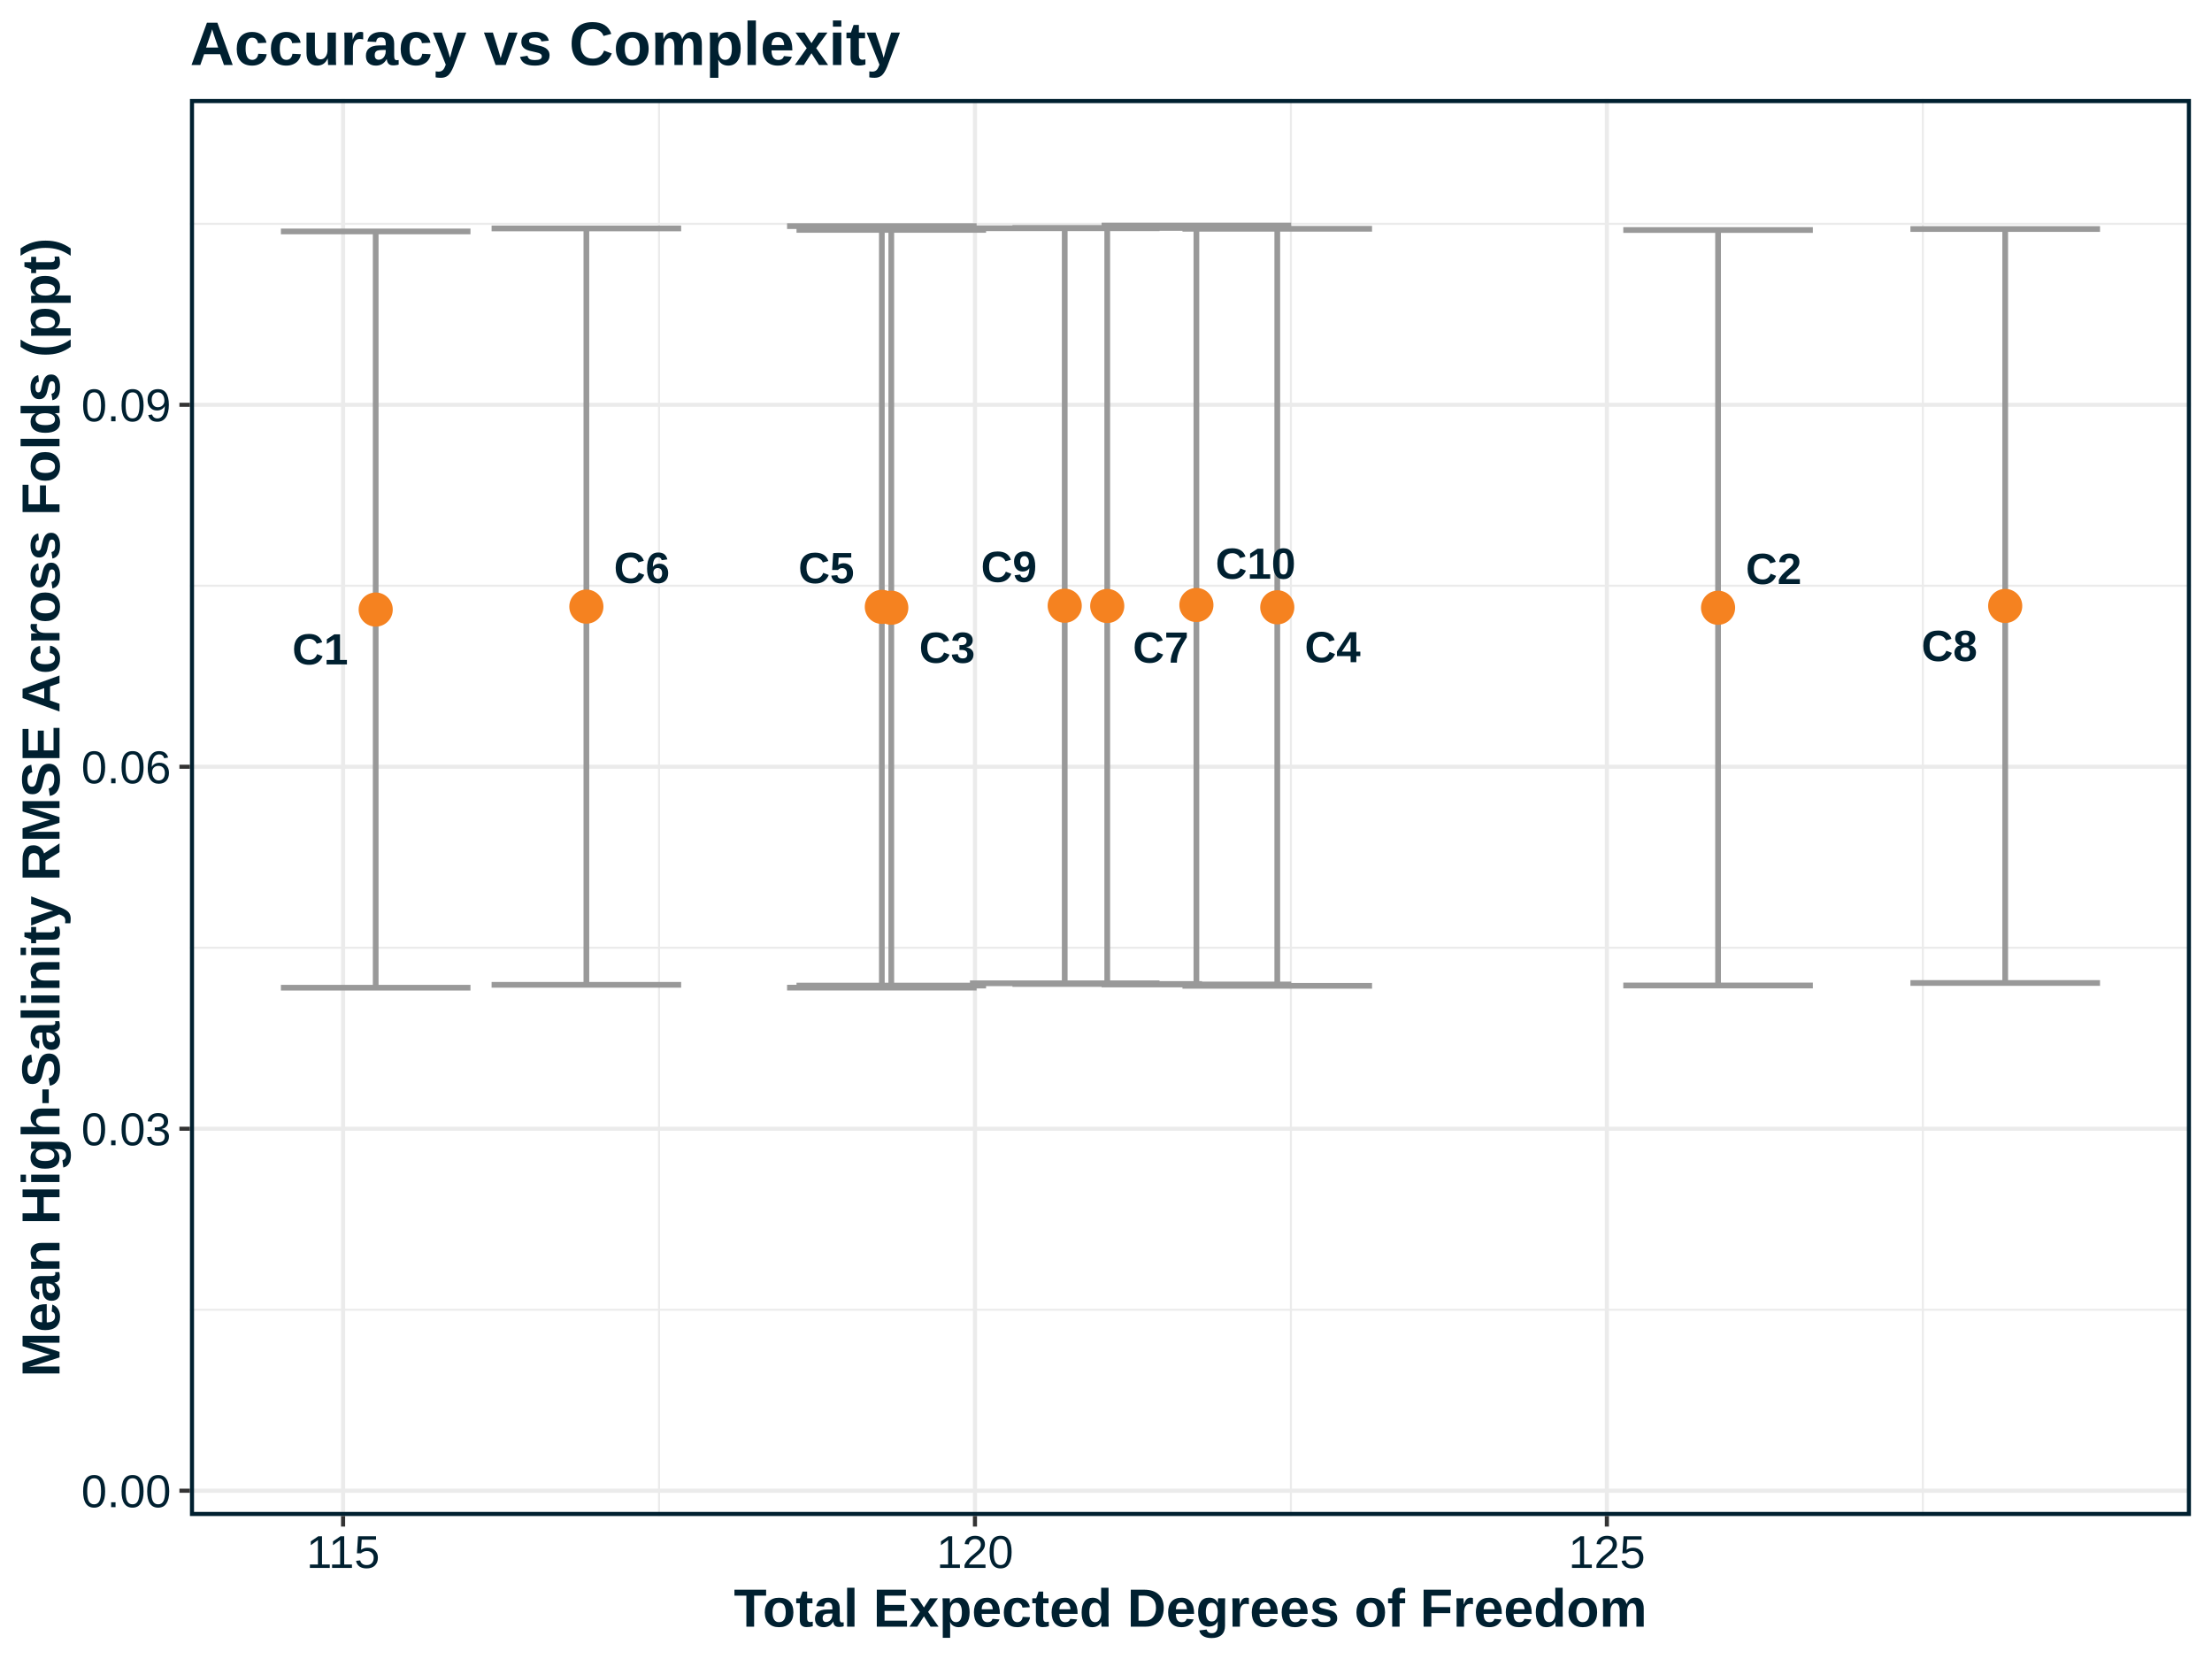
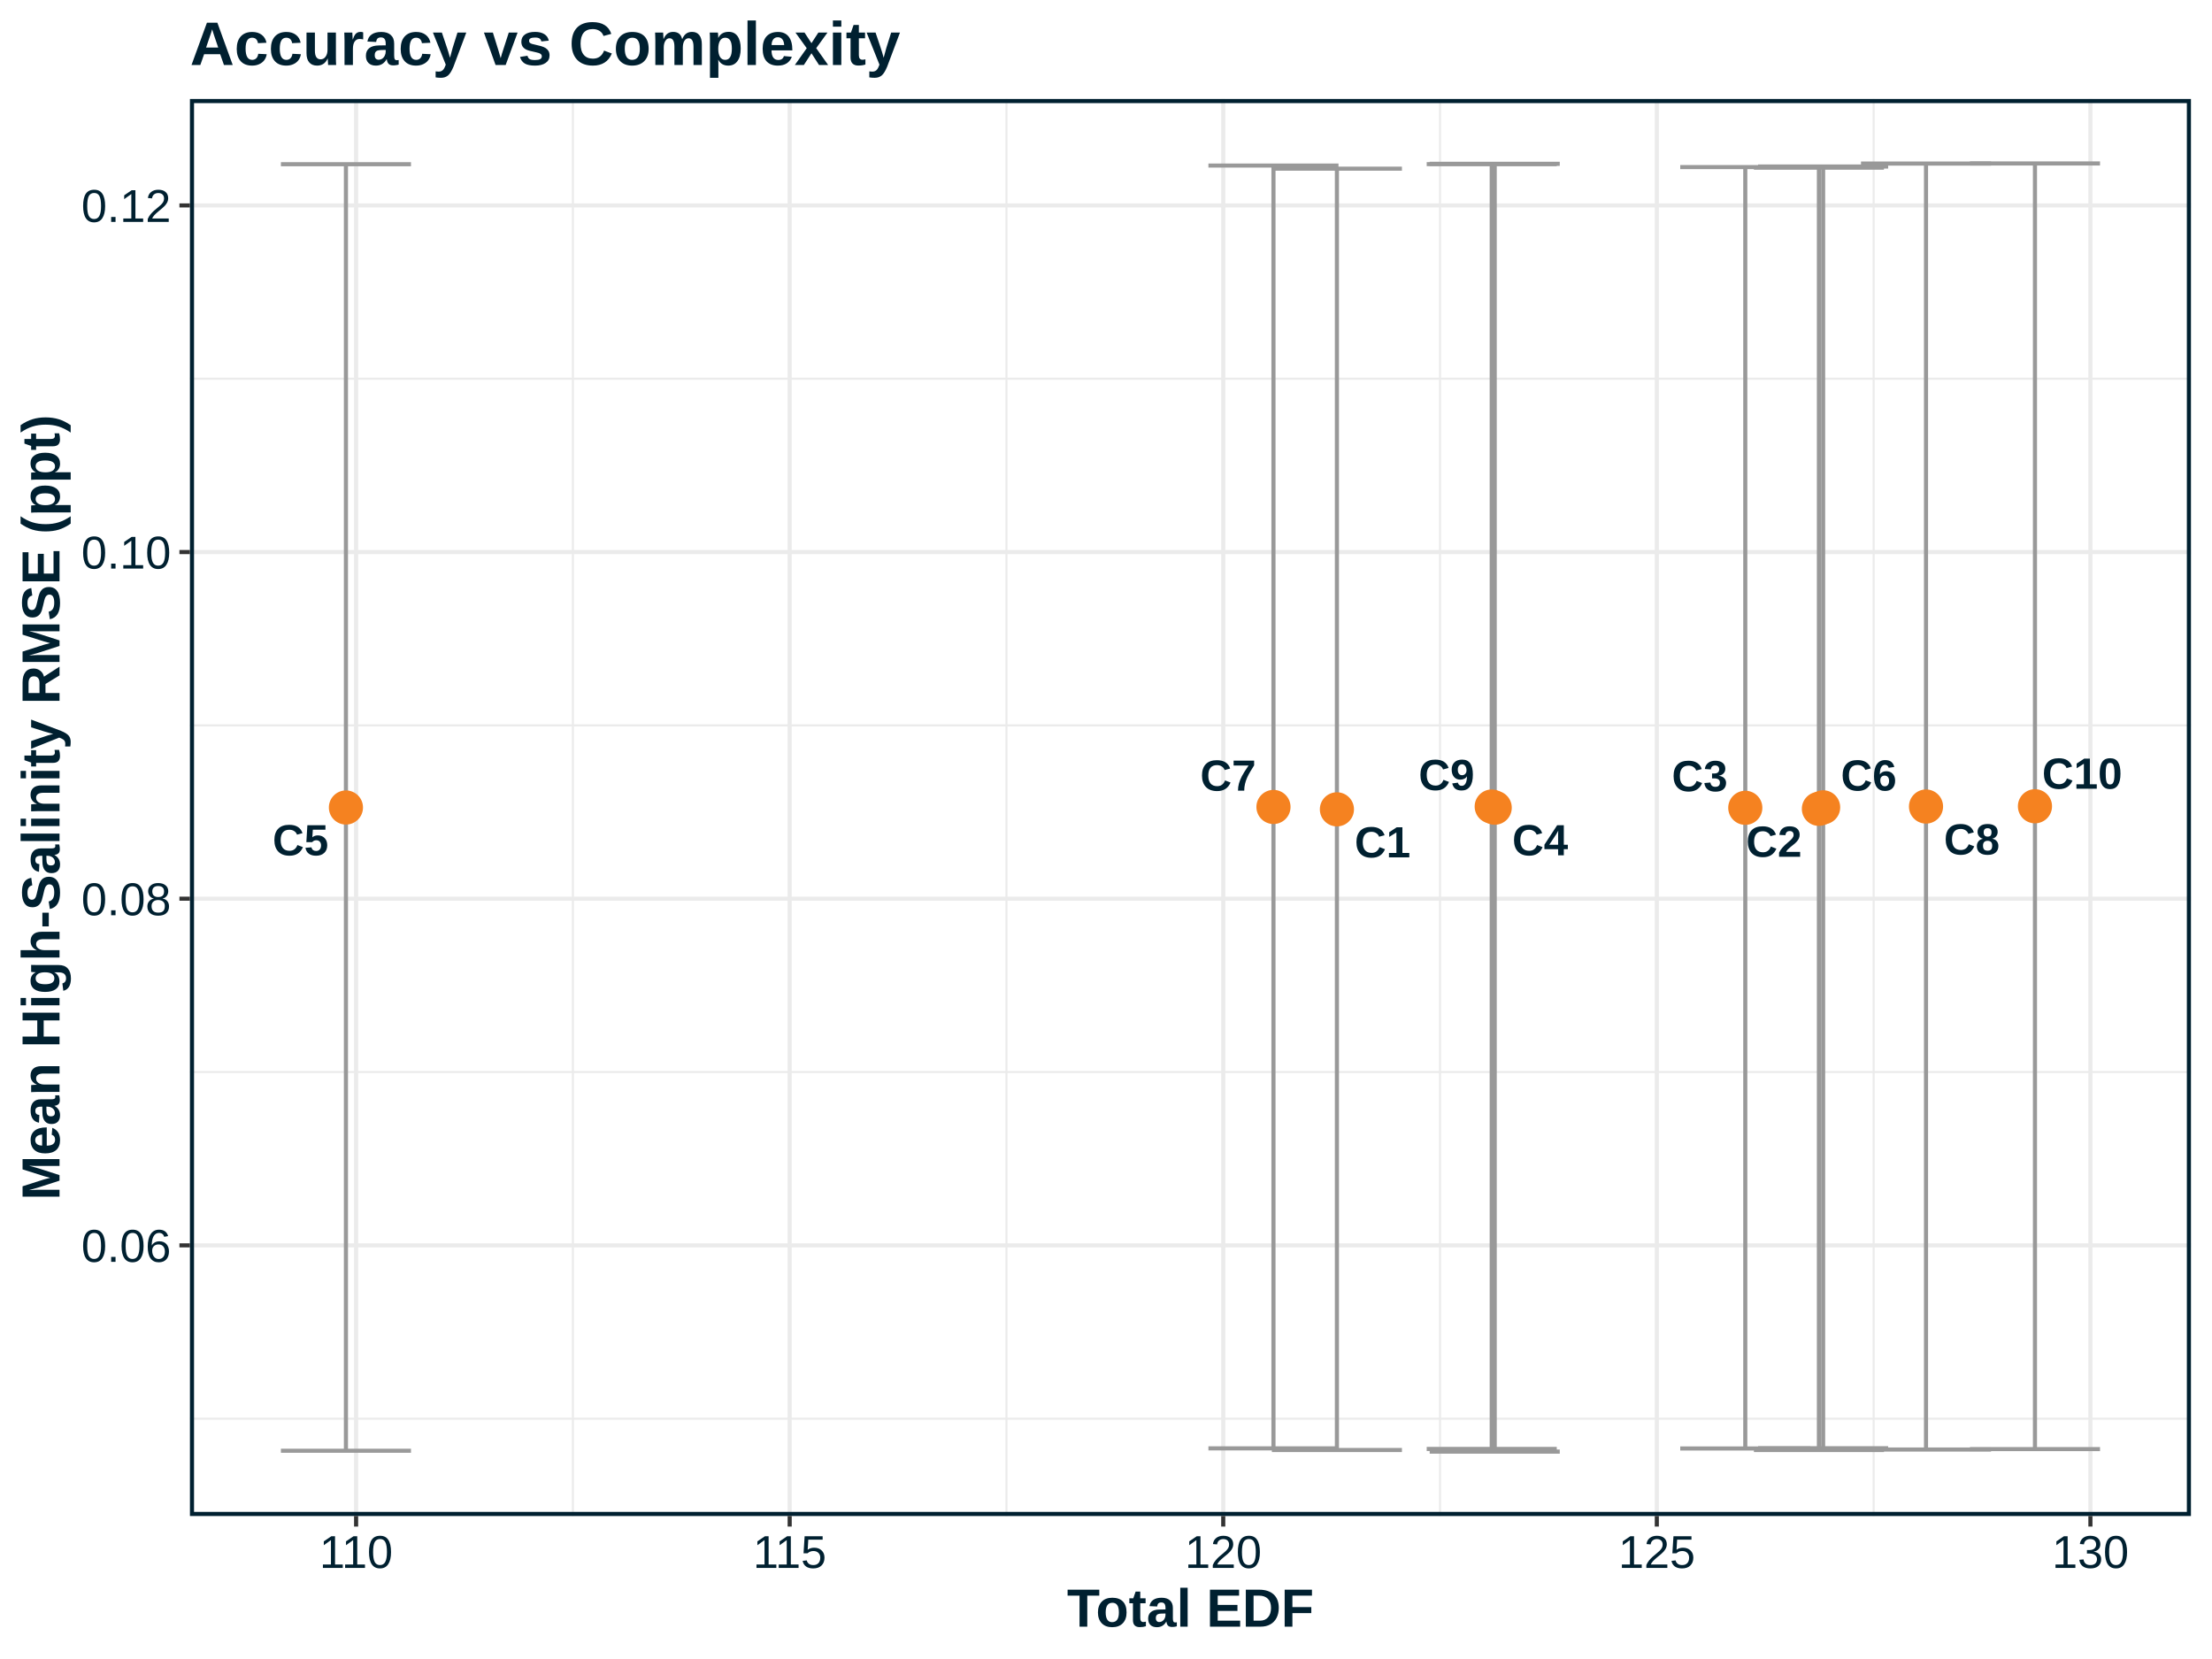
<svg xmlns="http://www.w3.org/2000/svg" width="576.00pt" height="432.00pt" viewBox="0 0 576.00 432.00">
  <g class="svglite">
    <defs>
      <style type="text/css">
    .svglite line, .svglite polyline, .svglite polygon, .svglite path, .svglite rect, .svglite circle {
      fill: none;
      stroke: #000000;
      stroke-linecap: round;
      stroke-linejoin: round;
      stroke-miterlimit: 10.00;
    }
    .svglite text {
      white-space: pre;
    }
    .svglite g.glyphgroup path {
      fill: inherit;
      stroke: none;
    }
  </style>
    </defs>
    <rect width="100%" height="100%" style="stroke: none; fill: #FFFFFF;" />
    <defs>
      <clipPath id="cpMC4wMHw1NzYuMDB8MC4wMHw0MzIuMDA=">
        <rect x="0.00" y="0.00" width="576.00" height="432.00" />
      </clipPath>
    </defs>
    <g clip-path="url(#cpMC4wMHw1NzYuMDB8MC4wMHw0MzIuMDA=)">
      <rect x="0.00" y="0.00" width="576.00" height="432.00" style="stroke-width: 1.07; stroke: #FFFFFF; fill: #FFFFFF;" />
    </g>
    <defs>
      <clipPath id="cpNDkuNDZ8NTcwLjUyfDI1Ljc4fDM5NC43Nw==">
        <rect x="49.46" y="25.78" width="521.06" height="368.98" />
      </clipPath>
    </defs>
    <g clip-path="url(#cpNDkuNDZ8NTcwLjUyfDI1Ljc4fDM5NC43Nw==)">
      <rect x="49.46" y="25.78" width="521.06" height="368.98" style="stroke-width: 1.07; stroke: none; fill: #FFFFFF;" />
-       <polyline points="49.46,341.05 570.52,341.05 " style="stroke-width: 0.53; stroke: #EBEBEB; stroke-linecap: butt;" />
-       <polyline points="49.46,246.79 570.52,246.79 " style="stroke-width: 0.53; stroke: #EBEBEB; stroke-linecap: butt;" />
-       <polyline points="49.46,152.53 570.52,152.53 " style="stroke-width: 0.53; stroke: #EBEBEB; stroke-linecap: butt;" />
-       <polyline points="49.46,58.28 570.52,58.28 " style="stroke-width: 0.53; stroke: #EBEBEB; stroke-linecap: butt;" />
-       <polyline points="171.61,394.77 171.61,25.78 " style="stroke-width: 0.53; stroke: #EBEBEB; stroke-linecap: butt;" />
-       <polyline points="336.15,394.77 336.15,25.78 " style="stroke-width: 0.53; stroke: #EBEBEB; stroke-linecap: butt;" />
-       <polyline points="500.70,394.77 500.70,25.78 " style="stroke-width: 0.53; stroke: #EBEBEB; stroke-linecap: butt;" />
-       <polyline points="49.46,388.18 570.52,388.18 " style="stroke-width: 1.07; stroke: #EBEBEB; stroke-linecap: butt;" />
-       <polyline points="49.46,293.92 570.52,293.92 " style="stroke-width: 1.07; stroke: #EBEBEB; stroke-linecap: butt;" />
-       <polyline points="49.46,199.66 570.52,199.66 " style="stroke-width: 1.07; stroke: #EBEBEB; stroke-linecap: butt;" />
-       <polyline points="49.46,105.41 570.52,105.41 " style="stroke-width: 1.07; stroke: #EBEBEB; stroke-linecap: butt;" />
-       <polyline points="89.34,394.77 89.34,25.78 " style="stroke-width: 1.07; stroke: #EBEBEB; stroke-linecap: butt;" />
-       <polyline points="253.88,394.77 253.88,25.78 " style="stroke-width: 1.07; stroke: #EBEBEB; stroke-linecap: butt;" />
-       <polyline points="418.43,394.77 418.43,25.78 " style="stroke-width: 1.07; stroke: #EBEBEB; stroke-linecap: butt;" />
-       <polyline points="73.15,60.27 122.51,60.27 " style="stroke-width: 1.49; stroke: #999999; stroke-linecap: butt;" />
-       <polyline points="97.83,60.27 97.83,257.20 " style="stroke-width: 1.49; stroke: #999999; stroke-linecap: butt;" />
-       <polyline points="73.15,257.20 122.51,257.20 " style="stroke-width: 1.49; stroke: #999999; stroke-linecap: butt;" />
-       <polyline points="422.70,59.90 472.06,59.90 " style="stroke-width: 1.49; stroke: #999999; stroke-linecap: butt;" />
-       <polyline points="447.38,59.90 447.38,256.62 " style="stroke-width: 1.49; stroke: #999999; stroke-linecap: butt;" />
-       <polyline points="422.70,256.62 472.06,256.62 " style="stroke-width: 1.49; stroke: #999999; stroke-linecap: butt;" />
-       <polyline points="207.41,59.86 256.77,59.86 " style="stroke-width: 1.49; stroke: #999999; stroke-linecap: butt;" />
-       <polyline points="232.09,59.86 232.09,256.64 " style="stroke-width: 1.49; stroke: #999999; stroke-linecap: butt;" />
-       <polyline points="207.41,256.64 256.77,256.64 " style="stroke-width: 1.49; stroke: #999999; stroke-linecap: butt;" />
-       <polyline points="307.91,59.57 357.28,59.57 " style="stroke-width: 1.49; stroke: #999999; stroke-linecap: butt;" />
-       <polyline points="332.60,59.57 332.60,256.70 " style="stroke-width: 1.49; stroke: #999999; stroke-linecap: butt;" />
-       <polyline points="307.91,256.70 357.28,256.70 " style="stroke-width: 1.49; stroke: #999999; stroke-linecap: butt;" />
-       <polyline points="204.95,58.89 254.31,58.89 " style="stroke-width: 1.49; stroke: #999999; stroke-linecap: butt;" />
-       <polyline points="229.63,58.89 229.63,257.18 " style="stroke-width: 1.49; stroke: #999999; stroke-linecap: butt;" />
-       <polyline points="204.95,257.18 254.31,257.18 " style="stroke-width: 1.49; stroke: #999999; stroke-linecap: butt;" />
-       <polyline points="128.01,59.48 177.37,59.48 " style="stroke-width: 1.49; stroke: #999999; stroke-linecap: butt;" />
-       <polyline points="152.69,59.48 152.69,256.45 " style="stroke-width: 1.49; stroke: #999999; stroke-linecap: butt;" />
-       <polyline points="128.01,256.45 177.37,256.45 " style="stroke-width: 1.49; stroke: #999999; stroke-linecap: butt;" />
-       <polyline points="263.64,59.36 313.00,59.36 " style="stroke-width: 1.49; stroke: #999999; stroke-linecap: butt;" />
-       <polyline points="288.32,59.36 288.32,256.23 " style="stroke-width: 1.49; stroke: #999999; stroke-linecap: butt;" />
-       <polyline points="263.64,256.23 313.00,256.23 " style="stroke-width: 1.49; stroke: #999999; stroke-linecap: butt;" />
-       <polyline points="497.47,59.63 546.84,59.63 " style="stroke-width: 1.49; stroke: #999999; stroke-linecap: butt;" />
-       <polyline points="522.15,59.63 522.15,255.96 " style="stroke-width: 1.49; stroke: #999999; stroke-linecap: butt;" />
-       <polyline points="497.47,255.96 546.84,255.96 " style="stroke-width: 1.49; stroke: #999999; stroke-linecap: butt;" />
-       <polyline points="252.57,59.43 301.93,59.43 " style="stroke-width: 1.49; stroke: #999999; stroke-linecap: butt;" />
-       <polyline points="277.25,59.43 277.25,256.04 " style="stroke-width: 1.49; stroke: #999999; stroke-linecap: butt;" />
-       <polyline points="252.57,256.04 301.93,256.04 " style="stroke-width: 1.49; stroke: #999999; stroke-linecap: butt;" />
-       <polyline points="286.86,58.73 336.23,58.73 " style="stroke-width: 1.49; stroke: #999999; stroke-linecap: butt;" />
-       <polyline points="311.54,58.73 311.54,256.35 " style="stroke-width: 1.49; stroke: #999999; stroke-linecap: butt;" />
-       <polyline points="286.86,256.35 336.23,256.35 " style="stroke-width: 1.49; stroke: #999999; stroke-linecap: butt;" />
-       <circle cx="97.83" cy="158.73" r="4.09" style="stroke-width: 0.71; stroke: #F58220; fill: #F58220;" />
-       <circle cx="447.38" cy="158.26" r="4.09" style="stroke-width: 0.71; stroke: #F58220; fill: #F58220;" />
-       <circle cx="232.09" cy="158.25" r="4.09" style="stroke-width: 0.71; stroke: #F58220; fill: #F58220;" />
-       <circle cx="332.60" cy="158.14" r="4.09" style="stroke-width: 0.71; stroke: #F58220; fill: #F58220;" />
-       <circle cx="229.63" cy="158.03" r="4.09" style="stroke-width: 0.71; stroke: #F58220; fill: #F58220;" />
-       <circle cx="152.69" cy="157.96" r="4.09" style="stroke-width: 0.71; stroke: #F58220; fill: #F58220;" />
-       <circle cx="288.32" cy="157.80" r="4.09" style="stroke-width: 0.71; stroke: #F58220; fill: #F58220;" />
-       <circle cx="522.15" cy="157.79" r="4.09" style="stroke-width: 0.71; stroke: #F58220; fill: #F58220;" />
-       <circle cx="277.25" cy="157.73" r="4.09" style="stroke-width: 0.71; stroke: #F58220; fill: #F58220;" />
-       <circle cx="311.54" cy="157.54" r="4.09" style="stroke-width: 0.71; stroke: #F58220; fill: #F58220;" />
-       <text x="83.38" y="173.01" text-anchor="middle" style="font-size: 11.38px; font-weight: bold;fill: #002030; font-family: &quot;Arial&quot;;" textLength="14.55px" lengthAdjust="spacingAndGlyphs">C1</text>
-       <text x="461.87" y="152.07" text-anchor="middle" style="font-size: 11.38px; font-weight: bold;fill: #002030; font-family: &quot;Arial&quot;;" textLength="14.55px" lengthAdjust="spacingAndGlyphs">C2</text>
-       <text x="246.63" y="172.59" text-anchor="middle" style="font-size: 11.38px; font-weight: bold;fill: #002030; font-family: &quot;Arial&quot;;" textLength="14.55px" lengthAdjust="spacingAndGlyphs">C3</text>
-       <text x="347.02" y="172.44" text-anchor="middle" style="font-size: 11.38px; font-weight: bold;fill: #002030; font-family: &quot;Arial&quot;;" textLength="14.55px" lengthAdjust="spacingAndGlyphs">C4</text>
-       <text x="215.17" y="151.85" text-anchor="middle" style="font-size: 11.38px; font-weight: bold;fill: #002030; font-family: &quot;Arial&quot;;" textLength="14.55px" lengthAdjust="spacingAndGlyphs">C5</text>
-       <text x="167.13" y="151.81" text-anchor="middle" style="font-size: 11.38px; font-weight: bold;fill: #002030; font-family: &quot;Arial&quot;;" textLength="14.55px" lengthAdjust="spacingAndGlyphs">C6</text>
-       <text x="302.26" y="172.55" text-anchor="middle" style="font-size: 11.38px; font-weight: bold;fill: #002030; font-family: &quot;Arial&quot;;" textLength="14.55px" lengthAdjust="spacingAndGlyphs">C7</text>
-       <text x="507.63" y="172.13" text-anchor="middle" style="font-size: 11.38px; font-weight: bold;fill: #002030; font-family: &quot;Arial&quot;;" textLength="14.55px" lengthAdjust="spacingAndGlyphs">C8</text>
-       <text x="262.72" y="151.54" text-anchor="middle" style="font-size: 11.38px; font-weight: bold;fill: #002030; font-family: &quot;Arial&quot;;" textLength="14.55px" lengthAdjust="spacingAndGlyphs">C9</text>
-       <text x="326.96" y="150.70" text-anchor="middle" style="font-size: 11.38px; font-weight: bold;fill: #002030; font-family: &quot;Arial&quot;;" textLength="20.88px" lengthAdjust="spacingAndGlyphs">C10</text>
+       <polyline points="49.46,369.42 570.52,369.42 " style="stroke-width: 0.53; stroke: #EBEBEB; stroke-linecap: butt;" />
+       <polyline points="49.46,279.15 570.52,279.15 " style="stroke-width: 0.53; stroke: #EBEBEB; stroke-linecap: butt;" />
+       <polyline points="49.46,188.89 570.52,188.89 " style="stroke-width: 0.53; stroke: #EBEBEB; stroke-linecap: butt;" />
+       <polyline points="49.46,98.62 570.52,98.62 " style="stroke-width: 0.53; stroke: #EBEBEB; stroke-linecap: butt;" />
+       <polyline points="149.18,394.77 149.18,25.78 " style="stroke-width: 0.53; stroke: #EBEBEB; stroke-linecap: butt;" />
+       <polyline points="262.08,394.77 262.08,25.78 " style="stroke-width: 0.53; stroke: #EBEBEB; stroke-linecap: butt;" />
+       <polyline points="374.98,394.77 374.98,25.78 " style="stroke-width: 0.53; stroke: #EBEBEB; stroke-linecap: butt;" />
+       <polyline points="487.89,394.77 487.89,25.78 " style="stroke-width: 0.53; stroke: #EBEBEB; stroke-linecap: butt;" />
+       <polyline points="49.46,324.29 570.52,324.29 " style="stroke-width: 1.07; stroke: #EBEBEB; stroke-linecap: butt;" />
+       <polyline points="49.46,234.02 570.52,234.02 " style="stroke-width: 1.07; stroke: #EBEBEB; stroke-linecap: butt;" />
+       <polyline points="49.46,143.75 570.52,143.75 " style="stroke-width: 1.07; stroke: #EBEBEB; stroke-linecap: butt;" />
+       <polyline points="49.46,53.49 570.52,53.49 " style="stroke-width: 1.07; stroke: #EBEBEB; stroke-linecap: butt;" />
+       <polyline points="92.73,394.77 92.73,25.78 " style="stroke-width: 1.07; stroke: #EBEBEB; stroke-linecap: butt;" />
+       <polyline points="205.63,394.77 205.63,25.78 " style="stroke-width: 1.07; stroke: #EBEBEB; stroke-linecap: butt;" />
+       <polyline points="318.53,394.77 318.53,25.78 " style="stroke-width: 1.07; stroke: #EBEBEB; stroke-linecap: butt;" />
+       <polyline points="431.43,394.77 431.43,25.78 " style="stroke-width: 1.07; stroke: #EBEBEB; stroke-linecap: butt;" />
+       <polyline points="544.34,394.77 544.34,25.78 " style="stroke-width: 1.07; stroke: #EBEBEB; stroke-linecap: butt;" />
+       <polyline points="331.19,43.92 365.06,43.92 " style="stroke-width: 1.07; stroke: #999999; stroke-linecap: butt;" />
+       <polyline points="348.13,43.92 348.13,377.58 " style="stroke-width: 1.07; stroke: #999999; stroke-linecap: butt;" />
+       <polyline points="331.19,377.58 365.06,377.58 " style="stroke-width: 1.07; stroke: #999999; stroke-linecap: butt;" />
+       <polyline points="456.71,43.66 490.58,43.66 " style="stroke-width: 1.07; stroke: #999999; stroke-linecap: butt;" />
+       <polyline points="473.64,43.66 473.64,377.59 " style="stroke-width: 1.07; stroke: #999999; stroke-linecap: butt;" />
+       <polyline points="456.71,377.59 490.58,377.59 " style="stroke-width: 1.07; stroke: #999999; stroke-linecap: butt;" />
+       <polyline points="437.53,43.51 471.40,43.51 " style="stroke-width: 1.07; stroke: #999999; stroke-linecap: butt;" />
+       <polyline points="454.47,43.51 454.47,377.18 " style="stroke-width: 1.07; stroke: #999999; stroke-linecap: butt;" />
+       <polyline points="437.53,377.18 471.40,377.18 " style="stroke-width: 1.07; stroke: #999999; stroke-linecap: butt;" />
+       <polyline points="372.29,42.65 406.16,42.65 " style="stroke-width: 1.07; stroke: #999999; stroke-linecap: butt;" />
+       <polyline points="389.22,42.65 389.22,377.99 " style="stroke-width: 1.07; stroke: #999999; stroke-linecap: butt;" />
+       <polyline points="372.29,377.99 406.16,377.99 " style="stroke-width: 1.07; stroke: #999999; stroke-linecap: butt;" />
+       <polyline points="73.15,42.76 107.02,42.76 " style="stroke-width: 1.07; stroke: #999999; stroke-linecap: butt;" />
+       <polyline points="90.08,42.76 90.08,377.77 " style="stroke-width: 1.07; stroke: #999999; stroke-linecap: butt;" />
+       <polyline points="73.15,377.77 107.02,377.77 " style="stroke-width: 1.07; stroke: #999999; stroke-linecap: butt;" />
+       <polyline points="457.80,43.36 491.67,43.36 " style="stroke-width: 1.07; stroke: #999999; stroke-linecap: butt;" />
+       <polyline points="474.74,43.36 474.74,377.11 " style="stroke-width: 1.07; stroke: #999999; stroke-linecap: butt;" />
+       <polyline points="457.80,377.11 491.67,377.11 " style="stroke-width: 1.07; stroke: #999999; stroke-linecap: butt;" />
+       <polyline points="314.67,43.11 348.54,43.11 " style="stroke-width: 1.07; stroke: #999999; stroke-linecap: butt;" />
+       <polyline points="331.61,43.11 331.61,377.15 " style="stroke-width: 1.07; stroke: #999999; stroke-linecap: butt;" />
+       <polyline points="314.67,377.15 348.54,377.15 " style="stroke-width: 1.07; stroke: #999999; stroke-linecap: butt;" />
+       <polyline points="484.60,42.59 518.47,42.59 " style="stroke-width: 1.07; stroke: #999999; stroke-linecap: butt;" />
+       <polyline points="501.53,42.59 501.53,377.46 " style="stroke-width: 1.07; stroke: #999999; stroke-linecap: butt;" />
+       <polyline points="484.60,377.46 518.47,377.46 " style="stroke-width: 1.07; stroke: #999999; stroke-linecap: butt;" />
+       <polyline points="371.51,42.74 405.38,42.74 " style="stroke-width: 1.07; stroke: #999999; stroke-linecap: butt;" />
+       <polyline points="388.44,42.74 388.44,377.30 " style="stroke-width: 1.07; stroke: #999999; stroke-linecap: butt;" />
+       <polyline points="371.51,377.30 405.38,377.30 " style="stroke-width: 1.07; stroke: #999999; stroke-linecap: butt;" />
+       <polyline points="512.97,42.56 546.84,42.56 " style="stroke-width: 1.07; stroke: #999999; stroke-linecap: butt;" />
+       <polyline points="529.90,42.56 529.90,377.34 " style="stroke-width: 1.07; stroke: #999999; stroke-linecap: butt;" />
+       <polyline points="512.97,377.34 546.84,377.34 " style="stroke-width: 1.07; stroke: #999999; stroke-linecap: butt;" />
+       <circle cx="348.13" cy="210.75" r="4.09" style="stroke-width: 0.71; stroke: #F58220; fill: #F58220;" />
+       <circle cx="473.64" cy="210.62" r="4.09" style="stroke-width: 0.71; stroke: #F58220; fill: #F58220;" />
+       <circle cx="454.47" cy="210.35" r="4.09" style="stroke-width: 0.71; stroke: #F58220; fill: #F58220;" />
+       <circle cx="389.22" cy="210.32" r="4.09" style="stroke-width: 0.71; stroke: #F58220; fill: #F58220;" />
+       <circle cx="90.08" cy="210.27" r="4.09" style="stroke-width: 0.71; stroke: #F58220; fill: #F58220;" />
+       <circle cx="474.74" cy="210.23" r="4.09" style="stroke-width: 0.71; stroke: #F58220; fill: #F58220;" />
+       <circle cx="331.61" cy="210.13" r="4.09" style="stroke-width: 0.71; stroke: #F58220; fill: #F58220;" />
+       <circle cx="501.53" cy="210.02" r="4.09" style="stroke-width: 0.71; stroke: #F58220; fill: #F58220;" />
+       <circle cx="388.44" cy="210.02" r="4.09" style="stroke-width: 0.71; stroke: #F58220; fill: #F58220;" />
+       <circle cx="529.90" cy="209.95" r="4.09" style="stroke-width: 0.71; stroke: #F58220; fill: #F58220;" />
+       <text x="360.02" y="223.26" text-anchor="middle" style="font-size: 11.38px; font-weight: bold;fill: #002030; font-family: &quot;Arial&quot;;" textLength="14.55px" lengthAdjust="spacingAndGlyphs">C1</text>
+       <text x="461.93" y="223.11" text-anchor="middle" style="font-size: 11.38px; font-weight: bold;fill: #002030; font-family: &quot;Arial&quot;;" textLength="14.55px" lengthAdjust="spacingAndGlyphs">C2</text>
+       <text x="442.60" y="206.03" text-anchor="middle" style="font-size: 11.38px; font-weight: bold;fill: #002030; font-family: &quot;Arial&quot;;" textLength="14.55px" lengthAdjust="spacingAndGlyphs">C3</text>
+       <text x="401.05" y="222.72" text-anchor="middle" style="font-size: 11.38px; font-weight: bold;fill: #002030; font-family: &quot;Arial&quot;;" textLength="14.55px" lengthAdjust="spacingAndGlyphs">C4</text>
+       <text x="78.25" y="222.72" text-anchor="middle" style="font-size: 11.38px; font-weight: bold;fill: #002030; font-family: &quot;Arial&quot;;" textLength="14.55px" lengthAdjust="spacingAndGlyphs">C5</text>
+       <text x="486.62" y="205.86" text-anchor="middle" style="font-size: 11.38px; font-weight: bold;fill: #002030; font-family: &quot;Arial&quot;;" textLength="14.55px" lengthAdjust="spacingAndGlyphs">C6</text>
+       <text x="319.80" y="205.89" text-anchor="middle" style="font-size: 11.38px; font-weight: bold;fill: #002030; font-family: &quot;Arial&quot;;" textLength="14.55px" lengthAdjust="spacingAndGlyphs">C7</text>
+       <text x="513.46" y="222.51" text-anchor="middle" style="font-size: 11.38px; font-weight: bold;fill: #002030; font-family: &quot;Arial&quot;;" textLength="14.55px" lengthAdjust="spacingAndGlyphs">C8</text>
+       <text x="376.68" y="205.74" text-anchor="middle" style="font-size: 11.38px; font-weight: bold;fill: #002030; font-family: &quot;Arial&quot;;" textLength="14.55px" lengthAdjust="spacingAndGlyphs">C9</text>
+       <text x="542.20" y="205.38" text-anchor="middle" style="font-size: 11.38px; font-weight: bold;fill: #002030; font-family: &quot;Arial&quot;;" textLength="20.88px" lengthAdjust="spacingAndGlyphs">C10</text>
      <rect x="49.46" y="25.78" width="521.06" height="368.98" style="stroke-width: 2.13; stroke: #002030;" />
    </g>
    <g clip-path="url(#cpMC4wMHw1NzYuMDB8MC4wMHw0MzIuMDA=)">
-       <text x="44.53" y="392.47" text-anchor="end" style="font-size: 12.00px;fill: #002030; font-family: &quot;Arial&quot;;" textLength="23.34px" lengthAdjust="spacingAndGlyphs">0.00</text>
-       <text x="44.53" y="298.22" text-anchor="end" style="font-size: 12.00px;fill: #002030; font-family: &quot;Arial&quot;;" textLength="23.34px" lengthAdjust="spacingAndGlyphs">0.03</text>
-       <text x="44.53" y="203.96" text-anchor="end" style="font-size: 12.00px;fill: #002030; font-family: &quot;Arial&quot;;" textLength="23.34px" lengthAdjust="spacingAndGlyphs">0.06</text>
-       <text x="44.53" y="109.70" text-anchor="end" style="font-size: 12.00px;fill: #002030; font-family: &quot;Arial&quot;;" textLength="23.34px" lengthAdjust="spacingAndGlyphs">0.09</text>
-       <polyline points="46.72,388.18 49.46,388.18 " style="stroke-width: 1.07; stroke: #333333; stroke-linecap: butt;" />
-       <polyline points="46.72,293.92 49.46,293.92 " style="stroke-width: 1.07; stroke: #333333; stroke-linecap: butt;" />
-       <polyline points="46.72,199.66 49.46,199.66 " style="stroke-width: 1.07; stroke: #333333; stroke-linecap: butt;" />
-       <polyline points="46.72,105.41 49.46,105.41 " style="stroke-width: 1.07; stroke: #333333; stroke-linecap: butt;" />
-       <polyline points="89.34,397.51 89.34,394.77 " style="stroke-width: 1.07; stroke: #333333; stroke-linecap: butt;" />
-       <polyline points="253.88,397.51 253.88,394.77 " style="stroke-width: 1.07; stroke: #333333; stroke-linecap: butt;" />
-       <polyline points="418.43,397.51 418.43,394.77 " style="stroke-width: 1.07; stroke: #333333; stroke-linecap: butt;" />
-       <text x="89.34" y="408.29" text-anchor="middle" style="font-size: 12.00px;fill: #002030; font-family: &quot;Arial&quot;;" textLength="19.12px" lengthAdjust="spacingAndGlyphs">115</text>
-       <text x="253.88" y="408.29" text-anchor="middle" style="font-size: 12.00px;fill: #002030; font-family: &quot;Arial&quot;;" textLength="20.02px" lengthAdjust="spacingAndGlyphs">120</text>
-       <text x="418.43" y="408.29" text-anchor="middle" style="font-size: 12.00px;fill: #002030; font-family: &quot;Arial&quot;;" textLength="20.02px" lengthAdjust="spacingAndGlyphs">125</text>
-       <text x="309.99" y="423.58" text-anchor="middle" style="font-size: 14.00px; font-weight: bold;fill: #002030; font-family: &quot;Arial&quot;;" textLength="237.72px" lengthAdjust="spacingAndGlyphs">Total Expected Degrees of Freedom</text>
-       <text transform="translate(15.50,210.27) rotate(-90)" text-anchor="middle" style="font-size: 14.00px; font-weight: bold;fill: #002030; font-family: &quot;Arial&quot;;" textLength="296.52px" lengthAdjust="spacingAndGlyphs">Mean High-Salinity RMSE Across Folds (ppt)</text>
+       <text x="44.53" y="328.58" text-anchor="end" style="font-size: 12.00px;fill: #002030; font-family: &quot;Arial&quot;;" textLength="23.34px" lengthAdjust="spacingAndGlyphs">0.06</text>
+       <text x="44.53" y="238.32" text-anchor="end" style="font-size: 12.00px;fill: #002030; font-family: &quot;Arial&quot;;" textLength="23.34px" lengthAdjust="spacingAndGlyphs">0.08</text>
+       <text x="44.53" y="148.05" text-anchor="end" style="font-size: 12.00px;fill: #002030; font-family: &quot;Arial&quot;;" textLength="23.34px" lengthAdjust="spacingAndGlyphs">0.10</text>
+       <text x="44.53" y="57.78" text-anchor="end" style="font-size: 12.00px;fill: #002030; font-family: &quot;Arial&quot;;" textLength="23.34px" lengthAdjust="spacingAndGlyphs">0.12</text>
+       <polyline points="46.72,324.29 49.46,324.29 " style="stroke-width: 1.07; stroke: #333333; stroke-linecap: butt;" />
+       <polyline points="46.72,234.02 49.46,234.02 " style="stroke-width: 1.07; stroke: #333333; stroke-linecap: butt;" />
+       <polyline points="46.72,143.75 49.46,143.75 " style="stroke-width: 1.07; stroke: #333333; stroke-linecap: butt;" />
+       <polyline points="46.72,53.49 49.46,53.49 " style="stroke-width: 1.07; stroke: #333333; stroke-linecap: butt;" />
+       <polyline points="92.73,397.51 92.73,394.77 " style="stroke-width: 1.07; stroke: #333333; stroke-linecap: butt;" />
+       <polyline points="205.63,397.51 205.63,394.77 " style="stroke-width: 1.07; stroke: #333333; stroke-linecap: butt;" />
+       <polyline points="318.53,397.51 318.53,394.77 " style="stroke-width: 1.07; stroke: #333333; stroke-linecap: butt;" />
+       <polyline points="431.43,397.51 431.43,394.77 " style="stroke-width: 1.07; stroke: #333333; stroke-linecap: butt;" />
+       <polyline points="544.34,397.51 544.34,394.77 " style="stroke-width: 1.07; stroke: #333333; stroke-linecap: butt;" />
+       <text x="92.73" y="408.29" text-anchor="middle" style="font-size: 12.00px;fill: #002030; font-family: &quot;Arial&quot;;" textLength="19.12px" lengthAdjust="spacingAndGlyphs">110</text>
+       <text x="205.63" y="408.29" text-anchor="middle" style="font-size: 12.00px;fill: #002030; font-family: &quot;Arial&quot;;" textLength="19.12px" lengthAdjust="spacingAndGlyphs">115</text>
+       <text x="318.53" y="408.29" text-anchor="middle" style="font-size: 12.00px;fill: #002030; font-family: &quot;Arial&quot;;" textLength="20.02px" lengthAdjust="spacingAndGlyphs">120</text>
+       <text x="431.43" y="408.29" text-anchor="middle" style="font-size: 12.00px;fill: #002030; font-family: &quot;Arial&quot;;" textLength="20.02px" lengthAdjust="spacingAndGlyphs">125</text>
+       <text x="544.34" y="408.29" text-anchor="middle" style="font-size: 12.00px;fill: #002030; font-family: &quot;Arial&quot;;" textLength="20.02px" lengthAdjust="spacingAndGlyphs">130</text>
+       <text x="309.99" y="423.58" text-anchor="middle" style="font-size: 14.00px; font-weight: bold;fill: #002030; font-family: &quot;Arial&quot;;" textLength="64.28px" lengthAdjust="spacingAndGlyphs">Total EDF</text>
+       <text transform="translate(15.50,210.27) rotate(-90)" text-anchor="middle" style="font-size: 14.00px; font-weight: bold;fill: #002030; font-family: &quot;Arial&quot;;" textLength="204.48px" lengthAdjust="spacingAndGlyphs">Mean High-Salinity RMSE (ppt)</text>
      <text x="49.46" y="16.93" style="font-size: 16.00px; font-weight: bold;fill: #002030; font-family: &quot;Arial&quot;;" textLength="185.14px" lengthAdjust="spacingAndGlyphs">Accuracy vs Complexity</text>
    </g>
  </g>
</svg>
